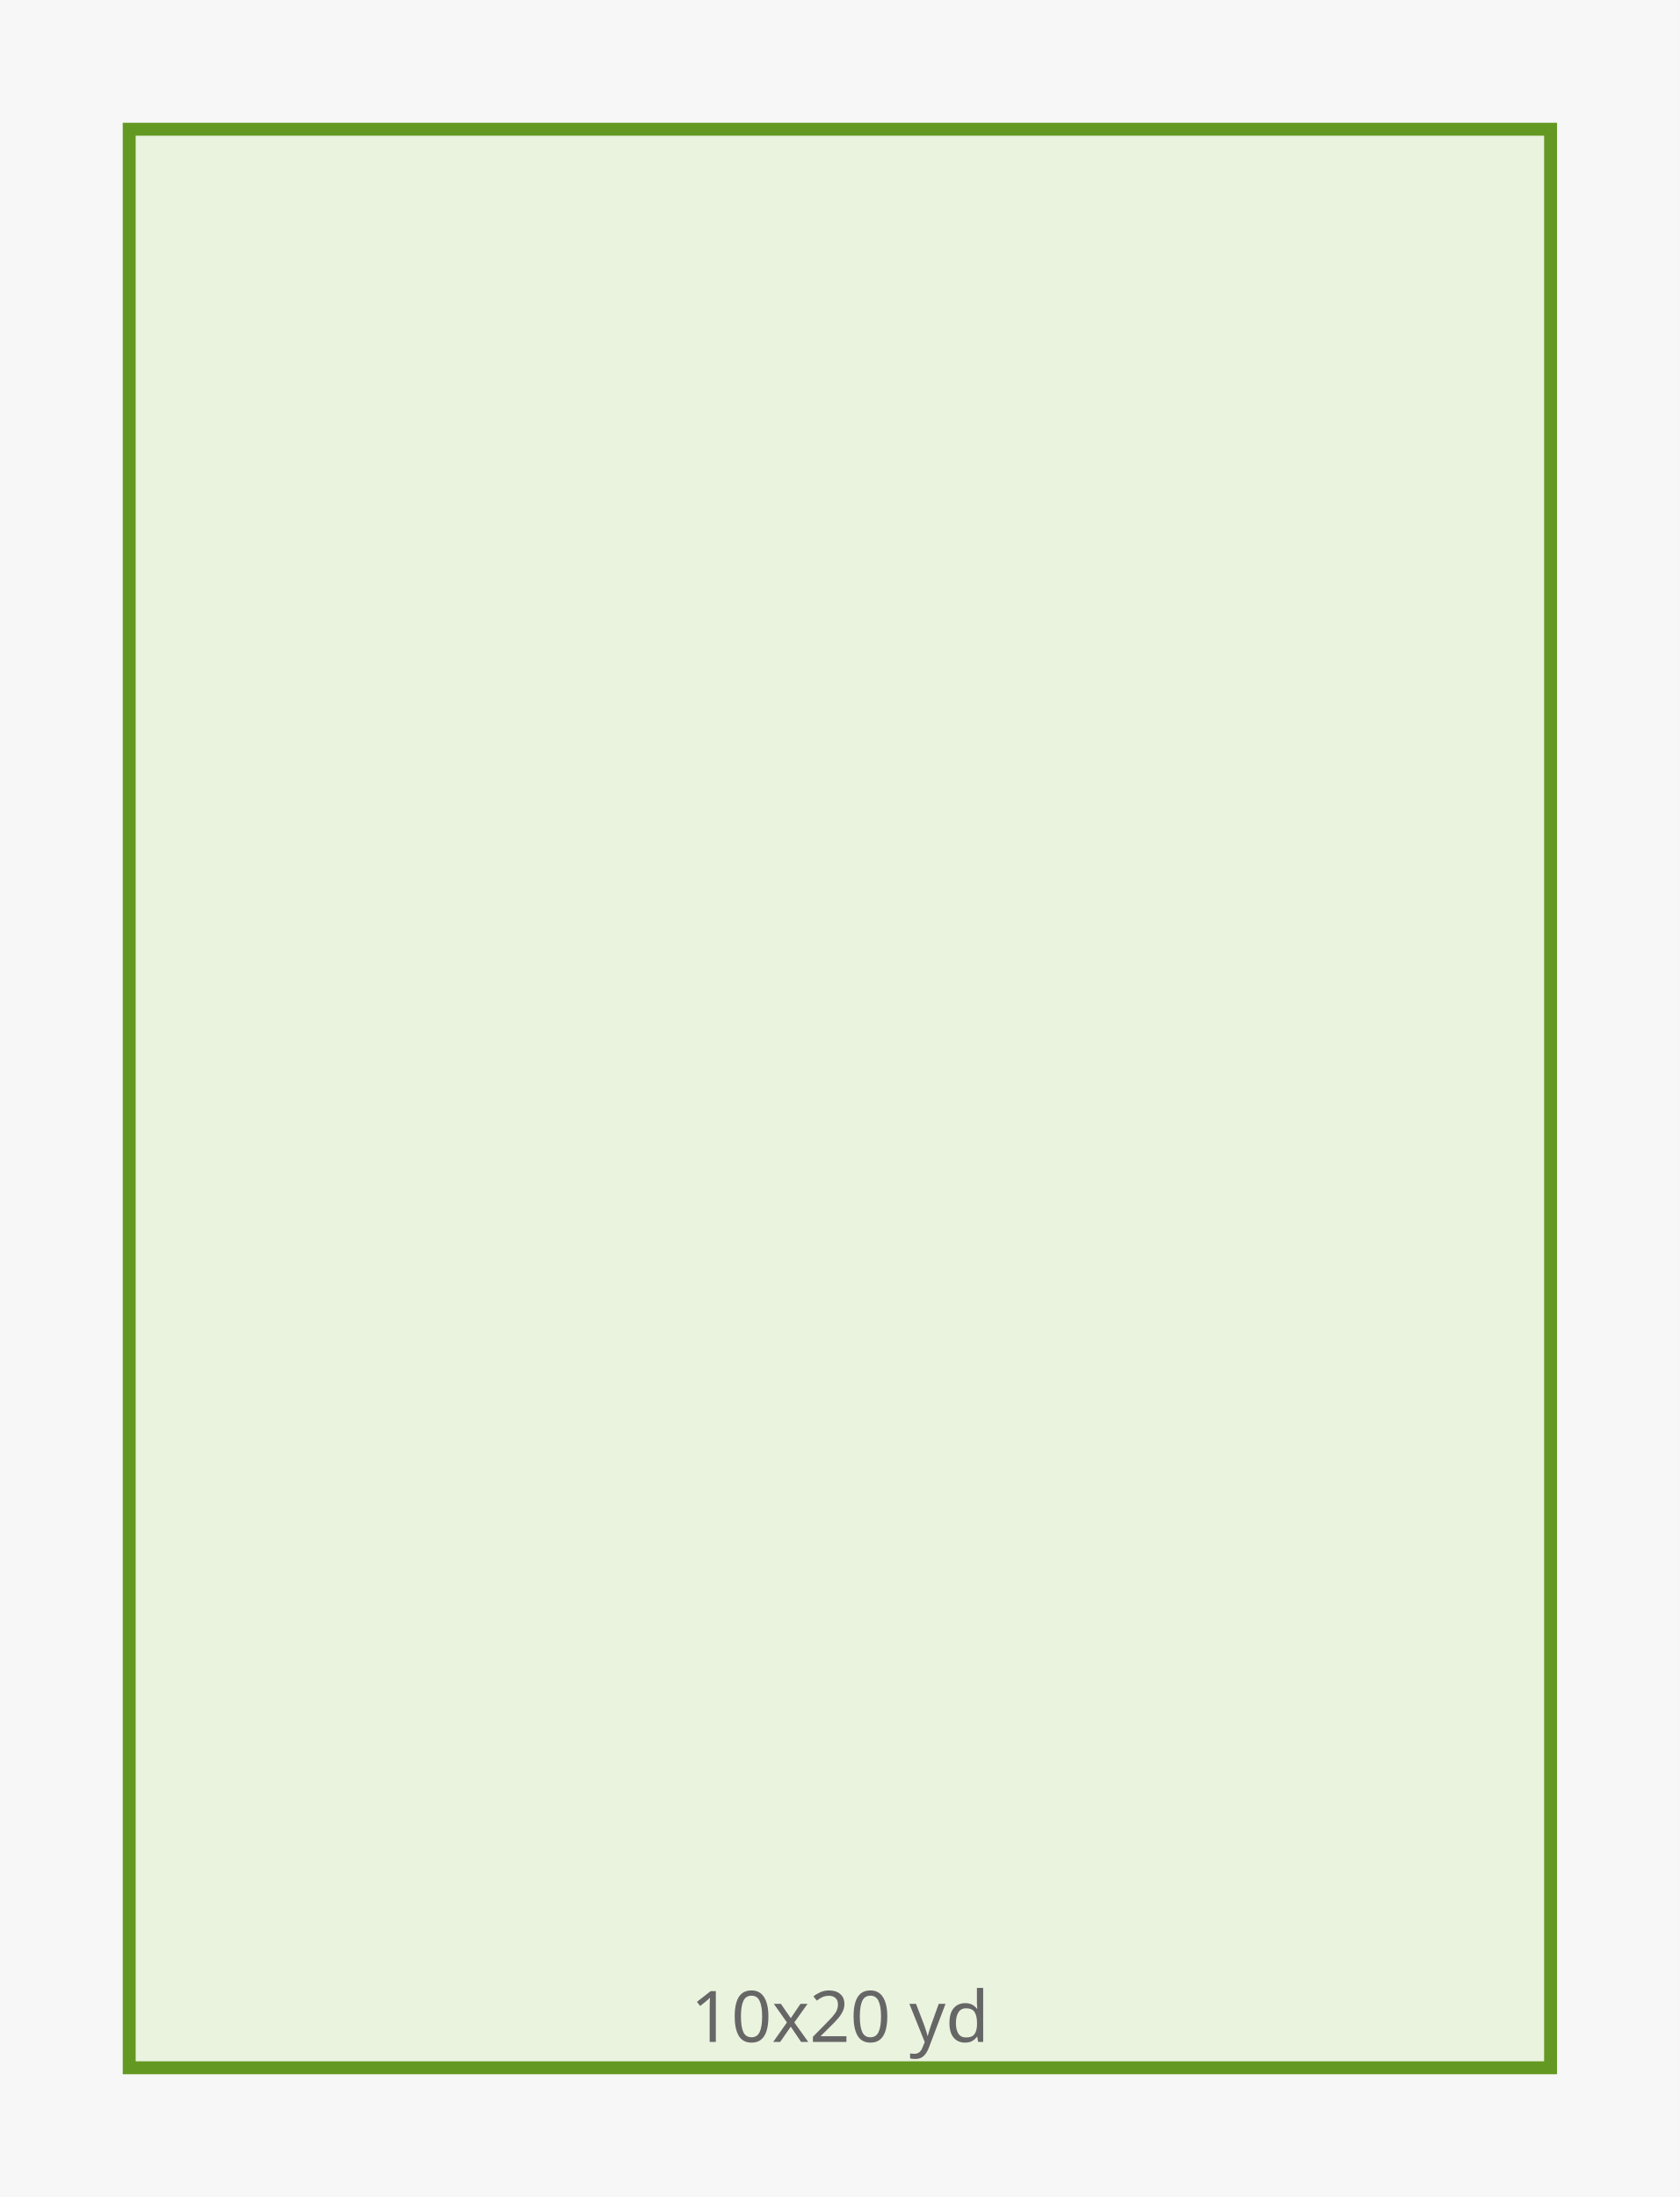
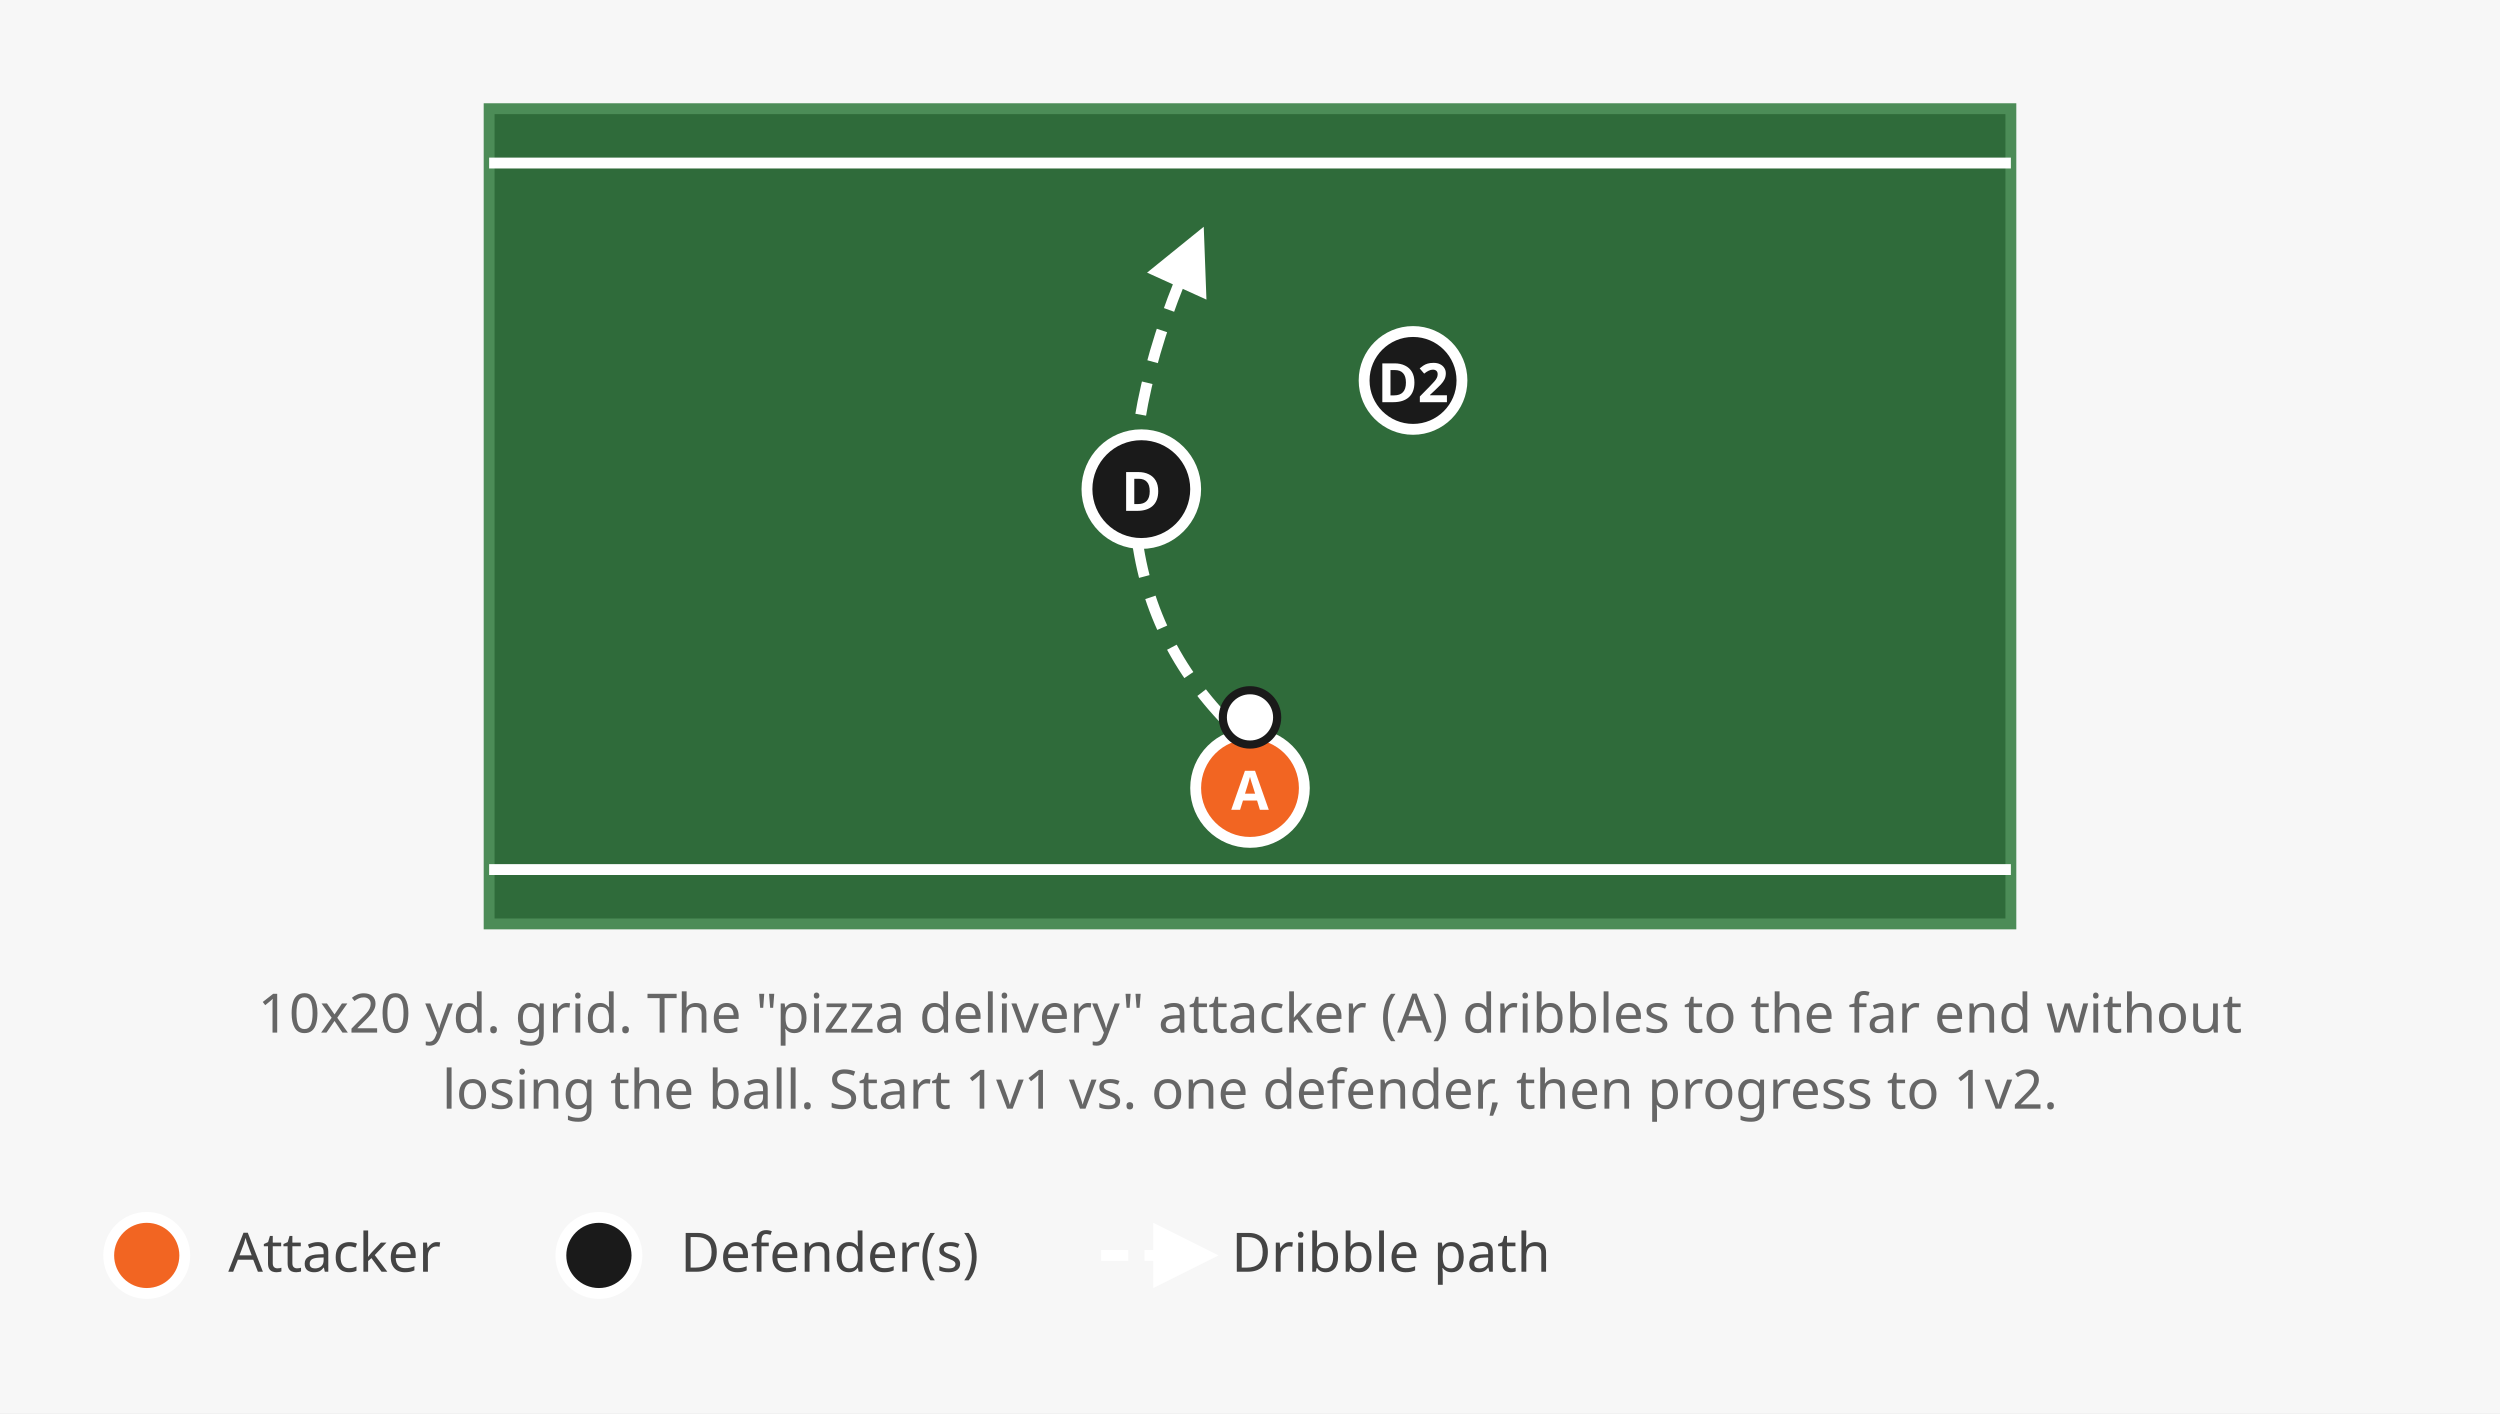
- <svg xmlns="http://www.w3.org/2000/svg" viewBox="0 0 260 340" role="img">
-   <rect width="260" height="340" fill="#F7F7F7" />
-   <rect x="20" y="20" width="220" height="300" fill="#EAF3DE" stroke="#639922" stroke-width="2" />
-   <text x="130.0" y="316" text-anchor="middle" font-size="11" fill="#666" font-family="sans-serif">10x20 yd</text>
+ <svg xmlns="http://www.w3.org/2000/svg" viewBox="0 0 460 260" role="img">
+   <rect width="460" height="260" fill="#F7F7F7" />
+   <defs>
+     <marker id="darr" viewBox="0 0 10 10" refX="7" refY="5" markerWidth="6" markerHeight="6" orient="auto">
+       <path d="M0,0 L10,5 L0,10 Z" fill="#1A1A1A" />
+     </marker>
+     <marker id="darrw" viewBox="0 0 10 10" refX="7" refY="5" markerWidth="6" markerHeight="6" orient="auto">
+       <path d="M0,0 L10,5 L0,10 Z" fill="#FFFFFF" />
+     </marker>
+     <marker id="sarr" viewBox="0 0 10 10" refX="7" refY="5" markerWidth="6" markerHeight="6" orient="auto">
+       <path d="M0,0 L10,5 L0,10 Z" fill="#F26522" />
+     </marker>
+   </defs>
+   <rect x="90" y="20" width="280" height="150" fill="#2F6B3A" stroke="#4C8C57" stroke-width="2" />
+   <line x1="90" y1="30" x2="370" y2="30" stroke="#FFFFFF" stroke-width="2" />
+   <line x1="90" y1="160" x2="370" y2="160" stroke="#FFFFFF" stroke-width="2" />
+   <path d="M225,132 Q195,100 220,45" fill="none" stroke="#FFFFFF" stroke-width="2" stroke-dasharray="6 4" marker-end="url(#darrw)" />
+   <circle cx="210" cy="90" r="10" fill="#1A1A1A" stroke="#FFFFFF" stroke-width="2" />
+   <text x="210" y="94" text-anchor="middle" font-size="10" font-weight="700" fill="#FFFFFF" font-family="sans-serif">D</text>
+   <circle cx="260" cy="70" r="9" fill="#1A1A1A" stroke="#FFFFFF" stroke-width="2" />
+   <text x="260" y="74" text-anchor="middle" font-size="10" font-weight="700" fill="#FFFFFF" font-family="sans-serif">D2</text>
+   <circle cx="230" cy="145" r="10" fill="#F26522" stroke="#FFFFFF" stroke-width="2" />
+   <text x="230" y="149" text-anchor="middle" font-size="10" font-weight="700" fill="#FFFFFF" font-family="sans-serif">A</text>
+   <circle cx="230" cy="132" r="5" fill="#FFFFFF" stroke="#1A1A1A" stroke-width="1.5" />
+   <text x="230" y="190" text-anchor="middle" font-size="10" fill="#666" font-family="sans-serif">10x20 yd. grid. The "pizza delivery" attacker (A) dribbles to the far end without</text>
+   <text x="230" y="204" text-anchor="middle" font-size="10" fill="#666" font-family="sans-serif">losing the ball. Start 1v1 vs. one defender, then progress to 1v2.</text>
+   <g font-family="sans-serif" font-size="10" fill="#444">
+     <circle cx="27" cy="231" r="7" fill="#F26522" stroke="#FFFFFF" stroke-width="2" />
+     <text x="42" y="234">Attacker</text>
+     <circle cx="110.2" cy="231" r="7" fill="#1A1A1A" stroke="#FFFFFF" stroke-width="2" />
+     <text x="125.2" y="234">Defender(s)</text>
+     <line x1="202.6" y1="231" x2="220.6" y2="231" stroke="#FFFFFF" stroke-width="2" stroke-dasharray="5 3" marker-end="url(#darrw)" />
+     <text x="226.6" y="234">Dribble path</text>
+   </g>
</svg>
